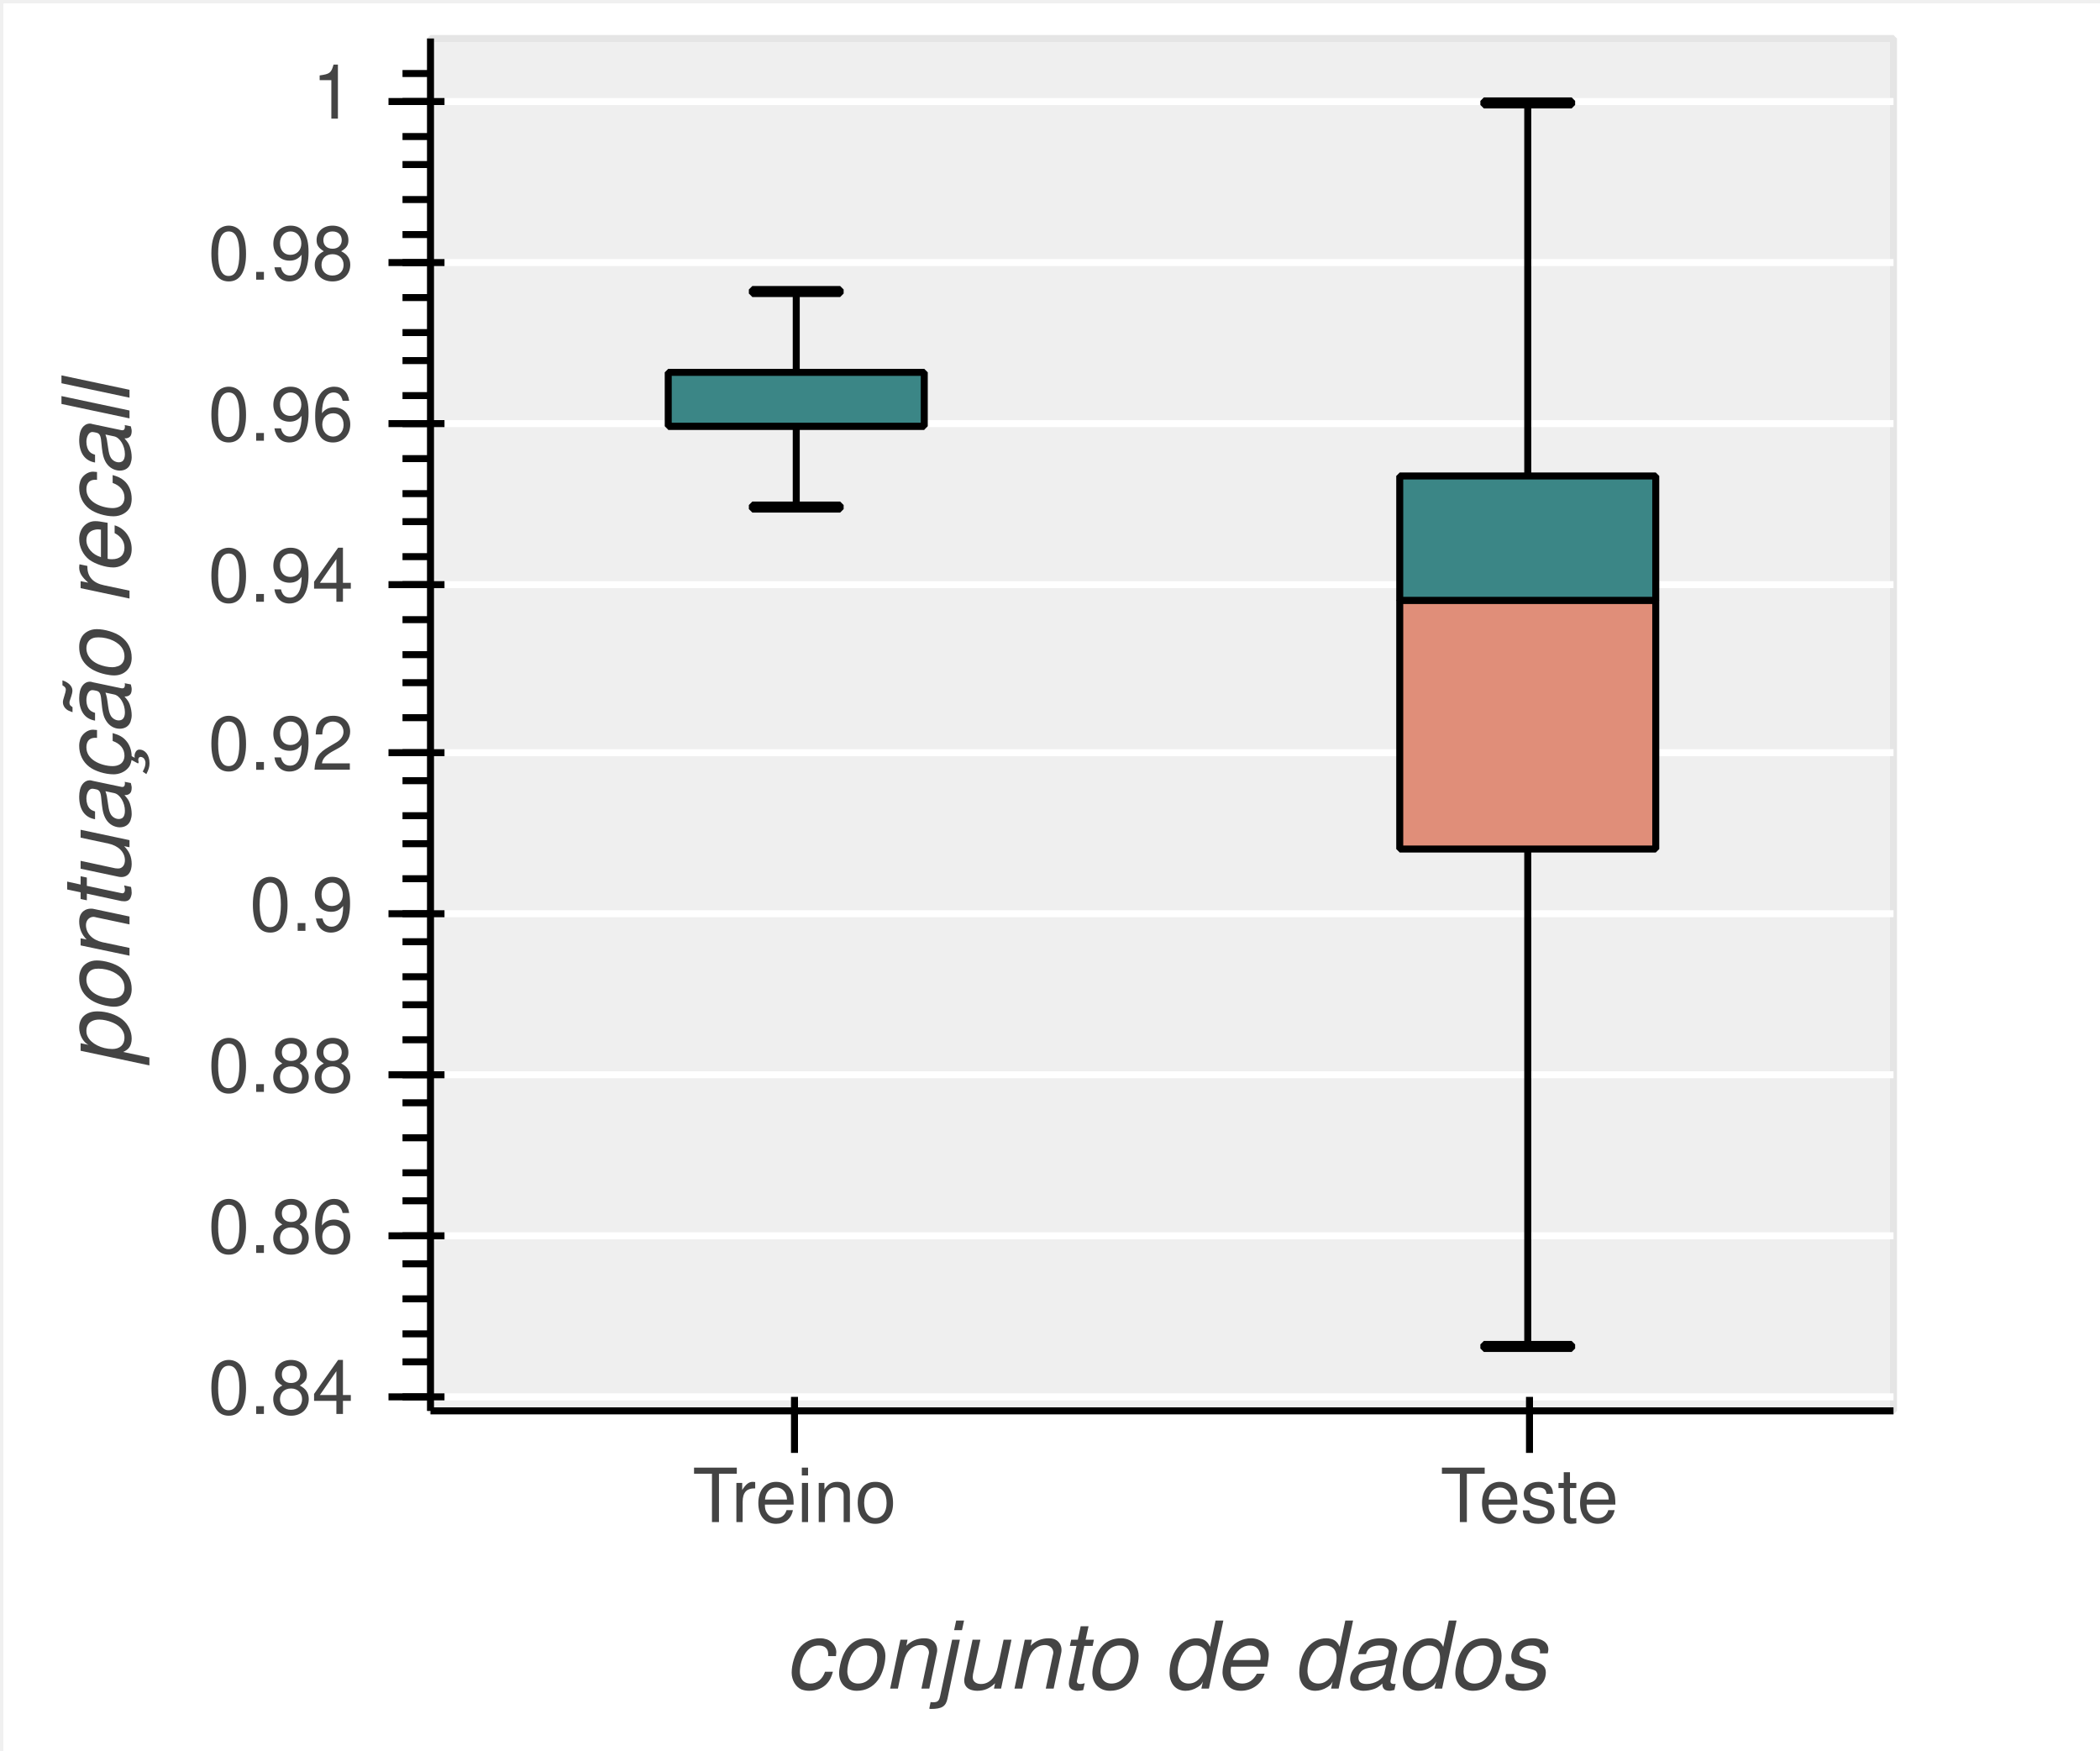
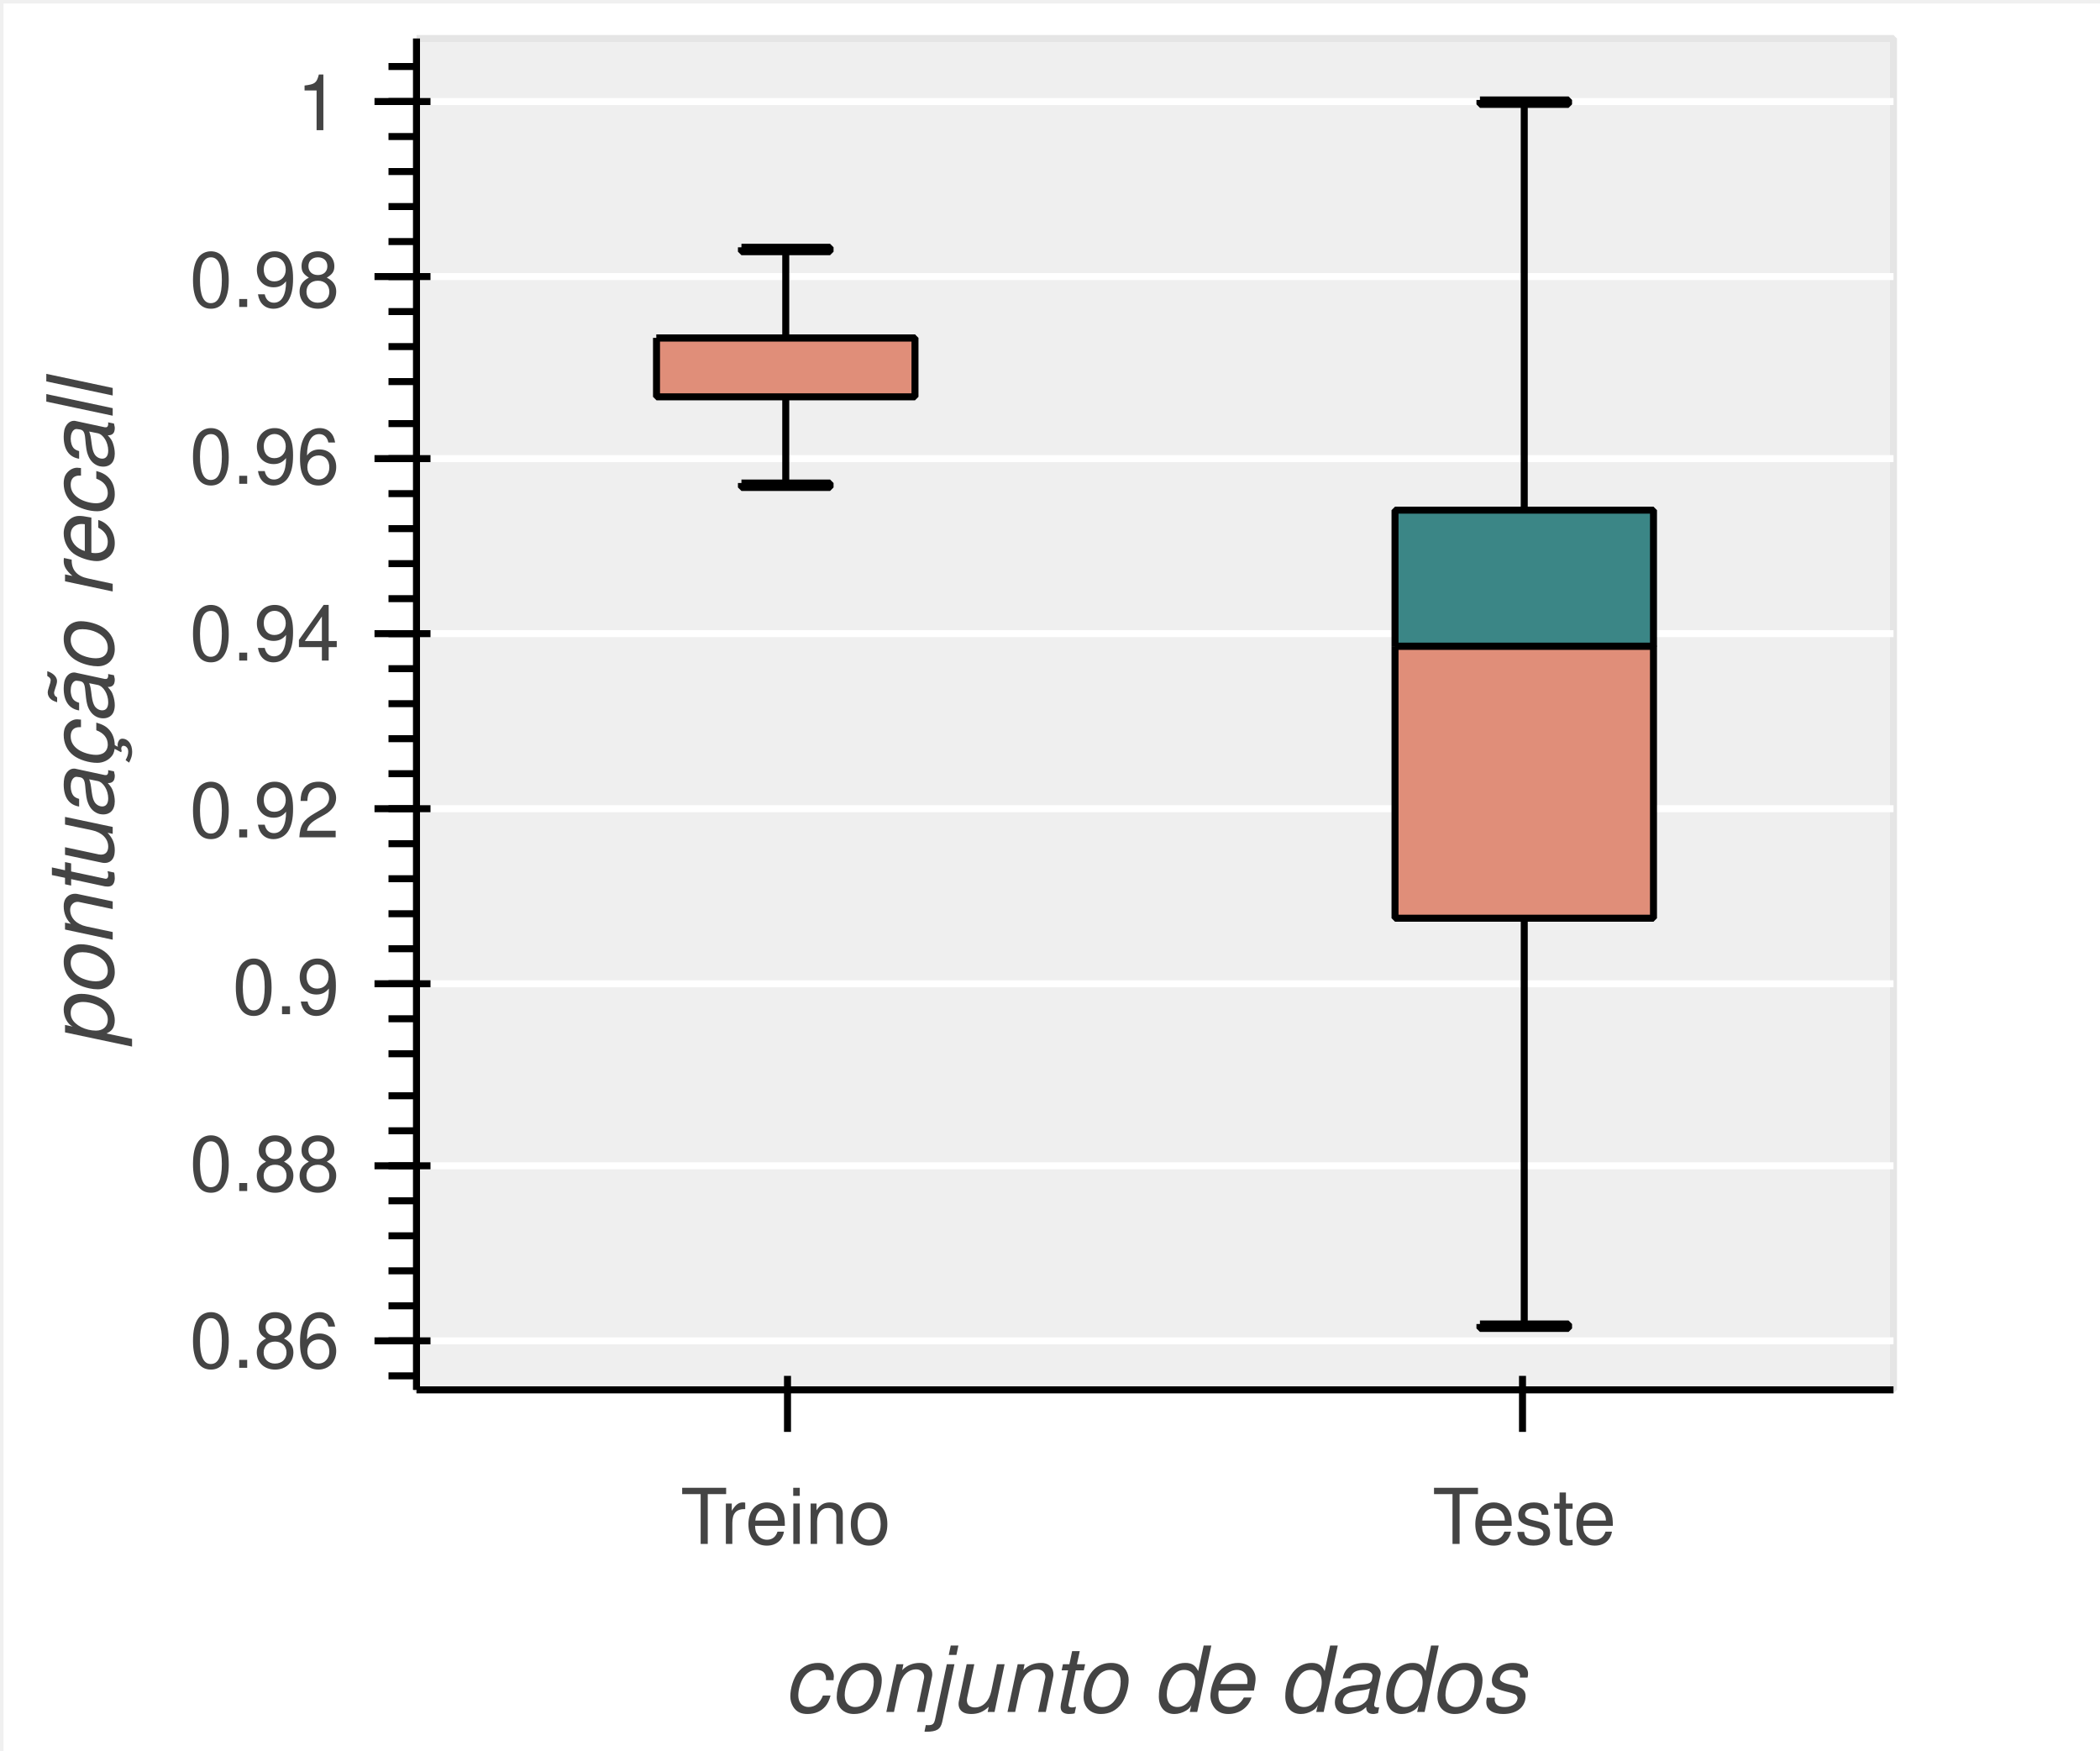
- <svg xmlns="http://www.w3.org/2000/svg" version="1.1" width="300" height="250" style="width: 300px; height: 250px;">
+ <svg xmlns="http://www.w3.org/2000/svg" version="1.1" width="300" height="250">
  <defs>
-     <clipPath id="ilOZVPOtUpal">
-       <path fill="none" stroke="none" d=" M 61 5 L 270 5 L 270 201 L 61 201 L 61 5 Z" />
+     <clipPath id="VfSVLSbOKGtu">
+       <path fill="none" stroke="none" d="M 59.5 5.5 L 270.5 5.5 L 270.5 198.5 L 59.5 198.5 L 59.5 5.5" />
    </clipPath>
-     <clipPath id="FDDcyIlzWaXU">
-       <path fill="none" stroke="none" d=" M 61 5 L 270 5 L 270 201 L 61 201 L 61 5 Z" />
+     <clipPath id="AHODykpEThNx">
+       <path fill="none" stroke="none" d="M 59.5 5.5 L 270.5 5.5 L 270.5 198.5 L 59.5 198.5 L 59.5 5.5" />
    </clipPath>
-     <clipPath id="gxbXxOvTJAhg">
-       <path fill="none" stroke="none" d=" M 61 5 L 270 5 L 270 201 L 61 201 L 61 5 Z" />
+     <clipPath id="MqXncDQbRJhc">
+       <path fill="none" stroke="none" d="M 59.5 5.5 L 270.5 5.5 L 270.5 198.5 L 59.5 198.5 L 59.5 5.5" />
    </clipPath>
-     <clipPath id="mkwsyGrqZBot">
-       <path fill="none" stroke="none" d=" M 61 5 L 270 5 L 270 201 L 61 201 L 61 5 Z" />
+     <clipPath id="GXaPOsJETqeV">
+       <path fill="none" stroke="none" d="M 59.5 5.5 L 270.5 5.5 L 270.5 198.5 L 59.5 198.5 L 59.5 5.5" />
    </clipPath>
-     <clipPath id="gTfviHRZRQgV">
-       <path fill="none" stroke="none" d=" M 61 5 L 270 5 L 270 201 L 61 201 L 61 5 Z" />
+     <clipPath id="kvzKKHfRDONd">
+       <path fill="none" stroke="none" d="M 59.5 5.5 L 270.5 5.5 L 270.5 198.5 L 59.5 198.5 L 59.5 5.5" />
    </clipPath>
-     <clipPath id="UVPctfBDqdqw">
-       <path fill="none" stroke="none" d=" M 61 5 L 270 5 L 270 201 L 61 201 L 61 5 Z" />
+     <clipPath id="ZpIblMaUHeKc">
+       <path fill="none" stroke="none" d="M 59.5 5.5 L 270.5 5.5 L 270.5 198.5 L 59.5 198.5 L 59.5 5.5" />
    </clipPath>
-     <clipPath id="wvpTgXowEXTQ">
-       <path fill="none" stroke="none" d=" M 61 5 L 270 5 L 270 201 L 61 201 L 61 5 Z" />
+     <clipPath id="HcZhPwNerSMC">
+       <path fill="none" stroke="none" d="M 59.5 5.5 L 270.5 5.5 L 270.5 198.5 L 59.5 198.5 L 59.5 5.5" />
    </clipPath>
-     <clipPath id="DmdRKRkkJczh">
-       <path fill="none" stroke="none" d=" M 61 5 L 270 5 L 270 201 L 61 201 L 61 5 Z" />
+     <clipPath id="ksxDmAHeToBS">
+       <path fill="none" stroke="none" d="M 59.5 5.5 L 270.5 5.5 L 270.5 198.5 L 59.5 198.5 L 59.5 5.5" />
    </clipPath>
-     <clipPath id="lTVZWvnuvVuR">
-       <path fill="none" stroke="none" d=" M 61 5 L 270 5 L 270 201 L 61 201 L 61 5 Z" />
+     <clipPath id="KtRtQiJHTkJT">
+       <path fill="none" stroke="none" d="M 59.5 5.5 L 270.5 5.5 L 270.5 198.5 L 59.5 198.5 L 59.5 5.5" />
    </clipPath>
  </defs>
-   <g>
-     <g transform="scale(1,1) translate(0.5,0.5)">
-       <rect fill="#FFFFFF" stroke="none" x="0" y="0" width="300" height="250" />
-       <rect fill="#ffffff" stroke="none" x="0" y="0" width="300" height="250" />
-       <rect fill="#FFFFFF" stroke="none" x="61" y="5" width="209" height="196" />
-       <rect fill="#efefef" stroke="none" x="61" y="5" width="209" height="196" />
-       <g>
-         <rect fill="none" stroke="#e5e5e5" x="61" y="5" width="209" height="196" stroke-linejoin="bevel" stroke-miterlimit="10" />
-       </g>
-       <g clip-path="url(#ilOZVPOtUpal)">
-         <g>
-           <g />
-         </g>
-       </g>
-       <g clip-path="url(#FDDcyIlzWaXU)">
-         <g>
-           <g>
-             <path fill="none" stroke="white" paint-order="fill stroke markers" d=" M 61 199 L 270 199" stroke-linejoin="bevel" stroke-miterlimit="10" />
-             <path fill="none" stroke="white" paint-order="fill stroke markers" d=" M 61 176 L 270 176" stroke-linejoin="bevel" stroke-miterlimit="10" />
-             <path fill="none" stroke="white" paint-order="fill stroke markers" d=" M 61 153 L 270 153" stroke-linejoin="bevel" stroke-miterlimit="10" />
-             <path fill="none" stroke="white" paint-order="fill stroke markers" d=" M 61 130 L 270 130" stroke-linejoin="bevel" stroke-miterlimit="10" />
-             <path fill="none" stroke="white" paint-order="fill stroke markers" d=" M 61 107 L 270 107" stroke-linejoin="bevel" stroke-miterlimit="10" />
-             <path fill="none" stroke="white" paint-order="fill stroke markers" d=" M 61 83 L 270 83" stroke-linejoin="bevel" stroke-miterlimit="10" />
-             <path fill="none" stroke="white" paint-order="fill stroke markers" d=" M 61 60 L 270 60" stroke-linejoin="bevel" stroke-miterlimit="10" />
-             <path fill="none" stroke="white" paint-order="fill stroke markers" d=" M 61 37 L 270 37" stroke-linejoin="bevel" stroke-miterlimit="10" />
-             <path fill="none" stroke="white" paint-order="fill stroke markers" d=" M 61 14 L 270 14" stroke-linejoin="bevel" stroke-miterlimit="10" />
-           </g>
-         </g>
-       </g>
-       <g clip-path="url(#gxbXxOvTJAhg)">
-         <g>
-           <g>
-             <path fill="none" stroke="none" />
-             <rect fill="#1f77b4" stroke="none" x="106.98" y="71.631" width="12.54" height="0.577" />
-             <rect fill="#1f77b4" stroke="none" x="211.48" y="191.514" width="12.54" height="0.577" />
-             <path fill="none" stroke="black" paint-order="fill stroke markers" d=" M 106.98 71.631 L 119.52 71.631 L 119.52 72.208 L 106.98 72.208 L 106.98 71.631 Z" stroke-linejoin="bevel" stroke-miterlimit="10" />
-             <path fill="none" stroke="black" paint-order="fill stroke markers" d=" M 211.48 191.514 L 224.02 191.514 L 224.02 192.091 L 211.48 192.091 L 211.48 191.514 Z" stroke-linejoin="bevel" stroke-miterlimit="10" />
-             <path fill="none" stroke="black" paint-order="fill stroke markers" d="" stroke-linejoin="bevel" stroke-miterlimit="10" />
-           </g>
-         </g>
-       </g>
-       <g clip-path="url(#mkwsyGrqZBot)">
-         <g>
-           <g>
-             <path fill="none" stroke="none" />
-             <rect fill="#1f77b4" stroke="none" x="106.98" y="40.846" width="12.54" height="0.577" />
-             <rect fill="#1f77b4" stroke="none" x="211.48" y="13.909" width="12.54" height="0.577" />
-             <path fill="none" stroke="black" paint-order="fill stroke markers" d=" M 106.98 40.846 L 119.52 40.846 L 119.52 41.423 L 106.98 41.423 L 106.98 40.846 Z" stroke-linejoin="bevel" stroke-miterlimit="10" />
-             <path fill="none" stroke="black" paint-order="fill stroke markers" d=" M 211.48 13.909 L 224.02 13.909 L 224.02 14.486 L 211.48 14.486 L 211.48 13.909 Z" stroke-linejoin="bevel" stroke-miterlimit="10" />
-             <path fill="none" stroke="black" paint-order="fill stroke markers" d="" stroke-linejoin="bevel" stroke-miterlimit="10" />
-           </g>
-         </g>
-       </g>
-       <g clip-path="url(#gTfviHRZRQgV)">
-         <g>
-           <g>
-             <path fill="none" stroke="none" />
-             <path fill="none" stroke="black" paint-order="fill stroke markers" d=" M 113.25 71.919 L 113.25 60.375" stroke-linejoin="bevel" stroke-miterlimit="10" />
-             <path fill="none" stroke="black" paint-order="fill stroke markers" d=" M 217.75 191.802 L 217.75 120.76" stroke-linejoin="bevel" stroke-miterlimit="10" />
-           </g>
-         </g>
-       </g>
-       <g clip-path="url(#UVPctfBDqdqw)">
-         <g>
-           <g>
-             <path fill="none" stroke="none" />
-             <path fill="none" stroke="black" paint-order="fill stroke markers" d=" M 113.25 52.679 L 113.25 41.134" stroke-linejoin="bevel" stroke-miterlimit="10" />
-             <path fill="none" stroke="black" paint-order="fill stroke markers" d=" M 217.75 67.479 L 217.75 14.198" stroke-linejoin="bevel" stroke-miterlimit="10" />
-           </g>
-         </g>
-       </g>
-       <g clip-path="url(#wvpTgXowEXTQ)">
-         <g>
-           <g>
-             <path fill="none" stroke="none" />
-             <path fill="#E08E79" stroke="none" paint-order="stroke fill markers" d=" M 94.962 60.375 L 131.538 60.375 L 131.538 60.375 L 94.962 60.375 L 94.962 60.375 Z" />
-             <path fill="none" stroke="black" paint-order="fill stroke markers" d=" M 94.962 60.375 L 131.538 60.375 L 131.538 60.375 L 94.962 60.375 L 94.962 60.375 Z" stroke-linejoin="bevel" stroke-miterlimit="10" />
-             <path fill="#E08E79" stroke="none" paint-order="stroke fill markers" d=" M 199.463 85.24 L 236.037 85.24 L 236.037 120.76 L 199.463 120.76 L 199.463 85.24 Z" />
-             <path fill="none" stroke="black" paint-order="fill stroke markers" d=" M 199.463 85.24 L 236.037 85.24 L 236.037 120.76 L 199.463 120.76 L 199.463 85.24 Z" stroke-linejoin="bevel" stroke-miterlimit="10" />
-           </g>
-         </g>
-       </g>
-       <g clip-path="url(#DmdRKRkkJczh)">
-         <g>
-           <g>
-             <path fill="none" stroke="none" />
-             <path fill="#3B8686" stroke="none" paint-order="stroke fill markers" d=" M 94.962 60.375 L 131.538 60.375 L 131.538 52.679 L 94.962 52.679 L 94.962 60.375 Z" />
-             <path fill="none" stroke="black" paint-order="fill stroke markers" d=" M 94.962 60.375 L 131.538 60.375 L 131.538 52.679 L 94.962 52.679 L 94.962 60.375 Z" stroke-linejoin="bevel" stroke-miterlimit="10" />
-             <path fill="#3B8686" stroke="none" paint-order="stroke fill markers" d=" M 199.463 85.24 L 236.037 85.24 L 236.037 67.479 L 199.463 67.479 L 199.463 85.24 Z" />
-             <path fill="none" stroke="black" paint-order="fill stroke markers" d=" M 199.463 85.24 L 236.037 85.24 L 236.037 67.479 L 199.463 67.479 L 199.463 85.24 Z" stroke-linejoin="bevel" stroke-miterlimit="10" />
-           </g>
-         </g>
-       </g>
-       <g />
-       <g />
-       <g>
-         <g fill="#444444">
-           <path fill="none" stroke="black" paint-order="fill stroke markers" d=" M 61 201 L 270 201" stroke-linejoin="bevel" stroke-miterlimit="10" />
-           <path fill="none" stroke="black" paint-order="fill stroke markers" d=" M 113 207 L 113 199" stroke-linejoin="bevel" stroke-miterlimit="10" />
-           <path fill="" stroke="black" paint-order="fill stroke markers" d=" M 218 207 L 218 199" stroke-linejoin="bevel" stroke-miterlimit="10" />
-           <g transform="translate(113,212) rotate(0,0,0)">
-             <text fill="" stroke="none" font-family="helvetica" font-size="8pt" font-style="normal" font-weight="normal" text-decoration="normal" x="0" y="0" text-anchor="middle" dominant-baseline="hanging">Treino</text>
-             <g transform="rotate(0,0,0) translate(-113,-212) translate(218,212) rotate(0,0,0)">
-               <text fill="" stroke="none" font-family="helvetica" font-size="8pt" font-style="normal" font-weight="normal" text-decoration="normal" x="0" y="0" text-anchor="middle" dominant-baseline="hanging">Teste</text>
-               <g transform="rotate(0,0,0) translate(-218,-212) translate(166,232) rotate(0,0,0)">
-                 <text fill="" stroke="none" font-family="helvetica" font-size="10pt" font-style="italic" font-weight="normal" text-decoration="normal" x="0" y="0" text-anchor="middle" dominant-baseline="hanging">conjunto de dados</text>
-                 <g transform="rotate(0,0,0) translate(-166,-232)" />
-               </g>
-             </g>
-           </g>
-         </g>
-       </g>
-       <g>
-         <g fill="#444444">
-           <path fill="none" stroke="black" paint-order="fill stroke markers" d=" M 61 201 L 61 5" stroke-linejoin="bevel" stroke-miterlimit="10" />
-           <path fill="none" stroke="black" paint-order="fill stroke markers" d=" M 55 199 L 63 199" stroke-linejoin="bevel" stroke-miterlimit="10" />
-           <path fill="none" stroke="black" paint-order="fill stroke markers" d=" M 55 176 L 63 176" stroke-linejoin="bevel" stroke-miterlimit="10" />
-           <path fill="none" stroke="black" paint-order="fill stroke markers" d=" M 55 153 L 63 153" stroke-linejoin="bevel" stroke-miterlimit="10" />
-           <path fill="none" stroke="black" paint-order="fill stroke markers" d=" M 55 130 L 63 130" stroke-linejoin="bevel" stroke-miterlimit="10" />
-           <path fill="none" stroke="black" paint-order="fill stroke markers" d=" M 55 107 L 63 107" stroke-linejoin="bevel" stroke-miterlimit="10" />
-           <path fill="none" stroke="black" paint-order="fill stroke markers" d=" M 55 83 L 63 83" stroke-linejoin="bevel" stroke-miterlimit="10" />
-           <path fill="none" stroke="black" paint-order="fill stroke markers" d=" M 55 60 L 63 60" stroke-linejoin="bevel" stroke-miterlimit="10" />
-           <path fill="none" stroke="black" paint-order="fill stroke markers" d=" M 55 37 L 63 37" stroke-linejoin="bevel" stroke-miterlimit="10" />
-           <path fill="none" stroke="black" paint-order="fill stroke markers" d=" M 55 14 L 63 14" stroke-linejoin="bevel" stroke-miterlimit="10" />
-           <path fill="none" stroke="black" paint-order="fill stroke markers" d=" M 57 199 L 61 199" stroke-linejoin="bevel" stroke-miterlimit="10" />
-           <path fill="none" stroke="black" paint-order="fill stroke markers" d=" M 57 194 L 61 194" stroke-linejoin="bevel" stroke-miterlimit="10" />
-           <path fill="none" stroke="black" paint-order="fill stroke markers" d=" M 57 190 L 61 190" stroke-linejoin="bevel" stroke-miterlimit="10" />
-           <path fill="none" stroke="black" paint-order="fill stroke markers" d=" M 57 185 L 61 185" stroke-linejoin="bevel" stroke-miterlimit="10" />
-           <path fill="none" stroke="black" paint-order="fill stroke markers" d=" M 57 180 L 61 180" stroke-linejoin="bevel" stroke-miterlimit="10" />
-           <path fill="none" stroke="black" paint-order="fill stroke markers" d=" M 57 176 L 61 176" stroke-linejoin="bevel" stroke-miterlimit="10" />
-           <path fill="none" stroke="black" paint-order="fill stroke markers" d=" M 57 171 L 61 171" stroke-linejoin="bevel" stroke-miterlimit="10" />
-           <path fill="none" stroke="black" paint-order="fill stroke markers" d=" M 57 167 L 61 167" stroke-linejoin="bevel" stroke-miterlimit="10" />
-           <path fill="none" stroke="black" paint-order="fill stroke markers" d=" M 57 162 L 61 162" stroke-linejoin="bevel" stroke-miterlimit="10" />
-           <path fill="none" stroke="black" paint-order="fill stroke markers" d=" M 57 157 L 61 157" stroke-linejoin="bevel" stroke-miterlimit="10" />
-           <path fill="none" stroke="black" paint-order="fill stroke markers" d=" M 57 153 L 61 153" stroke-linejoin="bevel" stroke-miterlimit="10" />
-           <path fill="none" stroke="black" paint-order="fill stroke markers" d=" M 57 148 L 61 148" stroke-linejoin="bevel" stroke-miterlimit="10" />
-           <path fill="none" stroke="black" paint-order="fill stroke markers" d=" M 57 143 L 61 143" stroke-linejoin="bevel" stroke-miterlimit="10" />
-           <path fill="none" stroke="black" paint-order="fill stroke markers" d=" M 57 139 L 61 139" stroke-linejoin="bevel" stroke-miterlimit="10" />
-           <path fill="none" stroke="black" paint-order="fill stroke markers" d=" M 57 134 L 61 134" stroke-linejoin="bevel" stroke-miterlimit="10" />
-           <path fill="none" stroke="black" paint-order="fill stroke markers" d=" M 57 130 L 61 130" stroke-linejoin="bevel" stroke-miterlimit="10" />
-           <path fill="none" stroke="black" paint-order="fill stroke markers" d=" M 57 125 L 61 125" stroke-linejoin="bevel" stroke-miterlimit="10" />
-           <path fill="none" stroke="black" paint-order="fill stroke markers" d=" M 57 120 L 61 120" stroke-linejoin="bevel" stroke-miterlimit="10" />
-           <path fill="none" stroke="black" paint-order="fill stroke markers" d=" M 57 116 L 61 116" stroke-linejoin="bevel" stroke-miterlimit="10" />
-           <path fill="none" stroke="black" paint-order="fill stroke markers" d=" M 57 111 L 61 111" stroke-linejoin="bevel" stroke-miterlimit="10" />
-           <path fill="none" stroke="black" paint-order="fill stroke markers" d=" M 57 107 L 61 107" stroke-linejoin="bevel" stroke-miterlimit="10" />
-           <path fill="none" stroke="black" paint-order="fill stroke markers" d=" M 57 102 L 61 102" stroke-linejoin="bevel" stroke-miterlimit="10" />
-           <path fill="none" stroke="black" paint-order="fill stroke markers" d=" M 57 97 L 61 97" stroke-linejoin="bevel" stroke-miterlimit="10" />
-           <path fill="none" stroke="black" paint-order="fill stroke markers" d=" M 57 93 L 61 93" stroke-linejoin="bevel" stroke-miterlimit="10" />
-           <path fill="none" stroke="black" paint-order="fill stroke markers" d=" M 57 88 L 61 88" stroke-linejoin="bevel" stroke-miterlimit="10" />
-           <path fill="none" stroke="black" paint-order="fill stroke markers" d=" M 57 83 L 61 83" stroke-linejoin="bevel" stroke-miterlimit="10" />
-           <path fill="none" stroke="black" paint-order="fill stroke markers" d=" M 57 79 L 61 79" stroke-linejoin="bevel" stroke-miterlimit="10" />
-           <path fill="none" stroke="black" paint-order="fill stroke markers" d=" M 57 74 L 61 74" stroke-linejoin="bevel" stroke-miterlimit="10" />
-           <path fill="none" stroke="black" paint-order="fill stroke markers" d=" M 57 70 L 61 70" stroke-linejoin="bevel" stroke-miterlimit="10" />
-           <path fill="none" stroke="black" paint-order="fill stroke markers" d=" M 57 65 L 61 65" stroke-linejoin="bevel" stroke-miterlimit="10" />
-           <path fill="none" stroke="black" paint-order="fill stroke markers" d=" M 57 60 L 61 60" stroke-linejoin="bevel" stroke-miterlimit="10" />
-           <path fill="none" stroke="black" paint-order="fill stroke markers" d=" M 57 56 L 61 56" stroke-linejoin="bevel" stroke-miterlimit="10" />
-           <path fill="none" stroke="black" paint-order="fill stroke markers" d=" M 57 51 L 61 51" stroke-linejoin="bevel" stroke-miterlimit="10" />
-           <path fill="none" stroke="black" paint-order="fill stroke markers" d=" M 57 47 L 61 47" stroke-linejoin="bevel" stroke-miterlimit="10" />
-           <path fill="none" stroke="black" paint-order="fill stroke markers" d=" M 57 42 L 61 42" stroke-linejoin="bevel" stroke-miterlimit="10" />
-           <path fill="none" stroke="black" paint-order="fill stroke markers" d=" M 57 37 L 61 37" stroke-linejoin="bevel" stroke-miterlimit="10" />
-           <path fill="none" stroke="black" paint-order="fill stroke markers" d=" M 57 33 L 61 33" stroke-linejoin="bevel" stroke-miterlimit="10" />
-           <path fill="none" stroke="black" paint-order="fill stroke markers" d=" M 57 28 L 61 28" stroke-linejoin="bevel" stroke-miterlimit="10" />
-           <path fill="none" stroke="black" paint-order="fill stroke markers" d=" M 57 23 L 61 23" stroke-linejoin="bevel" stroke-miterlimit="10" />
-           <path fill="none" stroke="black" paint-order="fill stroke markers" d=" M 57 19 L 61 19" stroke-linejoin="bevel" stroke-miterlimit="10" />
-           <path fill="none" stroke="black" paint-order="fill stroke markers" d=" M 57 14 L 61 14" stroke-linejoin="bevel" stroke-miterlimit="10" />
-           <path fill="" stroke="black" paint-order="fill stroke markers" d=" M 57 10 L 61 10" stroke-linejoin="bevel" stroke-miterlimit="10" />
-           <g transform="translate(50,199) rotate(0,0,0)">
-             <text fill="" stroke="none" font-family="helvetica" font-size="8pt" font-style="normal" font-weight="normal" text-decoration="normal" x="0" y="0" text-anchor="end" dominant-baseline="central">0.84</text>
-             <g transform="rotate(0,0,0) translate(-50,-199) translate(50,176) rotate(0,0,0)">
-               <text fill="" stroke="none" font-family="helvetica" font-size="8pt" font-style="normal" font-weight="normal" text-decoration="normal" x="0" y="0" text-anchor="end" dominant-baseline="central">0.86</text>
-               <g transform="rotate(0,0,0) translate(-50,-176) translate(50,153) rotate(0,0,0)">
-                 <text fill="" stroke="none" font-family="helvetica" font-size="8pt" font-style="normal" font-weight="normal" text-decoration="normal" x="0" y="0" text-anchor="end" dominant-baseline="central">0.88</text>
-                 <g transform="rotate(0,0,0) translate(-50,-153) translate(50,130) rotate(0,0,0)">
-                   <text fill="" stroke="none" font-family="helvetica" font-size="8pt" font-style="normal" font-weight="normal" text-decoration="normal" x="0" y="0" text-anchor="end" dominant-baseline="central">0.9</text>
-                   <g transform="rotate(0,0,0) translate(-50,-130) translate(50,107) rotate(0,0,0)">
-                     <text fill="" stroke="none" font-family="helvetica" font-size="8pt" font-style="normal" font-weight="normal" text-decoration="normal" x="0" y="0" text-anchor="end" dominant-baseline="central">0.92</text>
-                     <g transform="rotate(0,0,0) translate(-50,-107) translate(50,83) rotate(0,0,0)">
-                       <text fill="" stroke="none" font-family="helvetica" font-size="8pt" font-style="normal" font-weight="normal" text-decoration="normal" x="0" y="0" text-anchor="end" dominant-baseline="central">0.94</text>
-                       <g transform="rotate(0,0,0) translate(-50,-83) translate(50,60) rotate(0,0,0)">
-                         <text fill="" stroke="none" font-family="helvetica" font-size="8pt" font-style="normal" font-weight="normal" text-decoration="normal" x="0" y="0" text-anchor="end" dominant-baseline="central">0.96</text>
-                         <g transform="rotate(0,0,0) translate(-50,-60) translate(50,37) rotate(0,0,0)">
-                           <text fill="" stroke="none" font-family="helvetica" font-size="8pt" font-style="normal" font-weight="normal" text-decoration="normal" x="0" y="0" text-anchor="end" dominant-baseline="central">0.98</text>
-                           <g transform="rotate(0,0,0) translate(-50,-37) translate(50,14) rotate(0,0,0)">
-                             <text fill="" stroke="none" font-family="helvetica" font-size="8pt" font-style="normal" font-weight="normal" text-decoration="normal" x="0" y="0" text-anchor="end" dominant-baseline="central">1</text>
-                             <g transform="rotate(0,0,0) translate(-50,-14) translate(18,103) rotate(-90,0,0)">
-                               <text fill="" stroke="none" font-family="helvetica" font-size="10pt" font-style="italic" font-weight="normal" text-decoration="normal" x="0" y="0" text-anchor="middle" dominant-baseline="alphabetic">pontuação recall</text>
-                               <g transform="rotate(90,0,0) translate(-18,-103)" />
-                             </g>
-                           </g>
-                         </g>
-                       </g>
-                     </g>
-                   </g>
-                 </g>
-               </g>
-             </g>
-           </g>
-         </g>
-       </g>
-       <g clip-path="url(#lTVZWvnuvVuR)">
-         <g />
-       </g>
-     </g>
-   </g>
+   <path fill="rgb(255,255,255)" stroke="none" paint-order="stroke" d="M 0.5 0.5 L 300.5 0.5 L 300.5 250.5 L 0.5 250.5 L 0.5 0.5" fill-opacity="1" />
+   <rect fill="#FFFFFF" stroke="none" x="59" y="5" width="211" height="193" transform="matrix(1, 0, 0, 1, 0.5, 0.5)" />
+   <path fill="rgb(239,239,239)" stroke="none" paint-order="stroke" d="M 59.5 5.5 L 270.5 5.5 L 270.5 198.5 L 59.5 198.5 L 59.5 5.5" fill-opacity="1" />
+   <path fill="none" stroke="rgb(229,229,229)" paint-order="fill" d="M 59.5 5.5 L 270.5 5.5 L 270.5 198.5 L 59.5 198.5 L 59.5 5.5" stroke-opacity="1" stroke-linejoin="bevel" stroke-miterlimit="10" stroke-dasharray="" />
+   <path fill="none" stroke="rgb(255,255,255)" paint-order="fill" d="M 59.5 191.5 L 270.5 191.5 M 59.5 166.5 L 270.5 166.5 M 59.5 140.5 L 270.5 140.5 M 59.5 115.5 L 270.5 115.5 M 59.5 90.5 L 270.5 90.5 M 59.5 65.5 L 270.5 65.5 M 59.5 39.5 L 270.5 39.5 M 59.5 14.5 L 270.5 14.5" stroke-opacity="1" stroke-linejoin="bevel" stroke-miterlimit="10" stroke-dasharray="" clip-path="url(#AHODykpEThNx)" />
+   <path fill="none" stroke="none" />
+   <path fill="rgb(31,119,180)" stroke="rgb(0,0,0)" paint-order="fill" d="M 105.92 68.986 L 118.58 68.986 L 118.58 69.617 L 105.92 69.617 L 105.92 68.986" fill-opacity="1" clip-path="url(#MqXncDQbRJhc)" stroke-opacity="1" stroke-linejoin="bevel" stroke-miterlimit="10" stroke-dasharray="" />
+   <path fill="rgb(31,119,180)" stroke="rgb(0,0,0)" paint-order="fill" d="M 211.42 189.096 L 224.08 189.096 L 224.08 189.727 L 211.42 189.727 L 211.42 189.096" fill-opacity="1" clip-path="url(#MqXncDQbRJhc)" stroke-opacity="1" stroke-linejoin="bevel" stroke-miterlimit="10" stroke-dasharray="" />
+   <path fill="none" stroke="none" />
+   <path fill="rgb(31,119,180)" stroke="rgb(0,0,0)" paint-order="fill" d="M 105.92 35.316 L 118.58 35.316 L 118.58 35.948 L 105.92 35.948 L 105.92 35.316" fill-opacity="1" clip-path="url(#GXaPOsJETqeV)" stroke-opacity="1" stroke-linejoin="bevel" stroke-miterlimit="10" stroke-dasharray="" />
+   <path fill="rgb(31,119,180)" stroke="rgb(0,0,0)" paint-order="fill" d="M 211.42 14.273 L 224.08 14.273 L 224.08 14.904 L 211.42 14.904 L 211.42 14.273" fill-opacity="1" clip-path="url(#GXaPOsJETqeV)" stroke-opacity="1" stroke-linejoin="bevel" stroke-miterlimit="10" stroke-dasharray="" />
+   <path fill="none" stroke="none" />
+   <path fill="none" stroke="rgb(0,0,0)" paint-order="fill" d="M 112.25 69.302 L 112.25 56.675" stroke-opacity="1" stroke-linejoin="bevel" stroke-miterlimit="10" stroke-dasharray="" clip-path="url(#kvzKKHfRDONd)" />
+   <path fill="none" stroke="rgb(0,0,0)" paint-order="fill" d="M 217.75 189.412 L 217.75 131.137" stroke-opacity="1" stroke-linejoin="bevel" stroke-miterlimit="10" stroke-dasharray="" clip-path="url(#kvzKKHfRDONd)" />
+   <path fill="none" stroke="none" />
+   <path fill="none" stroke="rgb(0,0,0)" paint-order="fill" d="M 112.25 48.258 L 112.25 35.632" stroke-opacity="1" stroke-linejoin="bevel" stroke-miterlimit="10" stroke-dasharray="" clip-path="url(#ZpIblMaUHeKc)" />
+   <path fill="none" stroke="rgb(0,0,0)" paint-order="fill" d="M 217.75 72.863 L 217.75 14.588" stroke-opacity="1" stroke-linejoin="bevel" stroke-miterlimit="10" stroke-dasharray="" clip-path="url(#ZpIblMaUHeKc)" />
+   <path fill="none" stroke="none" />
+   <path fill="rgb(224,142,121)" stroke="none" paint-order="stroke" d="M 93.787 48.258 L 130.712 48.258 L 130.712 56.675 L 93.787 56.675 L 93.787 48.258" fill-opacity="1" clip-path="url(#HcZhPwNerSMC)" />
+   <path fill="none" stroke="rgb(0,0,0)" paint-order="fill" d="M 93.787 48.258 L 130.712 48.258 L 130.712 56.675 L 93.787 56.675 L 93.787 48.258" stroke-opacity="1" stroke-linejoin="bevel" stroke-miterlimit="10" stroke-dasharray="" clip-path="url(#HcZhPwNerSMC)" />
+   <path fill="rgb(224,142,121)" stroke="none" paint-order="stroke" d="M 199.288 92.288 L 236.212 92.288 L 236.212 131.137 L 199.288 131.137 L 199.288 92.288" fill-opacity="1" clip-path="url(#HcZhPwNerSMC)" />
+   <path fill="none" stroke="rgb(0,0,0)" paint-order="fill" d="M 199.288 92.288 L 236.212 92.288 L 236.212 131.137 L 199.288 131.137 L 199.288 92.288" stroke-opacity="1" stroke-linejoin="bevel" stroke-miterlimit="10" stroke-dasharray="" clip-path="url(#HcZhPwNerSMC)" />
+   <path fill="none" stroke="none" />
+   <path fill="rgb(59,134,134)" stroke="none" paint-order="stroke" d="M 93.787 48.258 L 130.712 48.258 L 130.712 48.258 L 93.787 48.258 L 93.787 48.258" fill-opacity="1" clip-path="url(#ksxDmAHeToBS)" />
+   <path fill="none" stroke="rgb(0,0,0)" paint-order="fill" d="M 93.787 48.258 L 130.712 48.258 L 130.712 48.258 L 93.787 48.258 L 93.787 48.258" stroke-opacity="1" stroke-linejoin="bevel" stroke-miterlimit="10" stroke-dasharray="" clip-path="url(#ksxDmAHeToBS)" />
+   <path fill="rgb(59,134,134)" stroke="none" paint-order="stroke" d="M 199.288 92.288 L 236.212 92.288 L 236.212 72.863 L 199.288 72.863 L 199.288 92.288" fill-opacity="1" clip-path="url(#ksxDmAHeToBS)" />
+   <path fill="none" stroke="rgb(0,0,0)" paint-order="fill" d="M 199.288 92.288 L 236.212 92.288 L 236.212 72.863 L 199.288 72.863 L 199.288 92.288" stroke-opacity="1" stroke-linejoin="bevel" stroke-miterlimit="10" stroke-dasharray="" clip-path="url(#ksxDmAHeToBS)" />
+   <path fill="none" stroke="rgb(0,0,0)" paint-order="fill" d="M 59.5 198.5 L 270.5 198.5" stroke-opacity="1" stroke-linejoin="bevel" stroke-miterlimit="10" stroke-dasharray="" />
+   <path fill="none" stroke="rgb(0,0,0)" paint-order="fill" d="M 112.5 204.5 L 112.5 196.5 M 217.5 204.5 L 217.5 196.5" stroke-opacity="1" stroke-linejoin="bevel" stroke-miterlimit="10" stroke-dasharray="" />
+   <path fill="none" stroke="rgb(0,0,0)" paint-order="fill" d="" stroke-opacity="1" stroke-linejoin="bevel" stroke-miterlimit="10" stroke-dasharray="" />
+   <text fill="rgb(68,68,68)" stroke="none" font-family="helvetica" font-size="11px" font-style="normal" font-weight="normal" text-decoration="normal" x="96.717" y="220" text-anchor="start" dominant-baseline="alphabetic" transform="matrix(1, 0, 0, 1, 0.5, 0.5)" fill-opacity="1">Treino</text>
+   <text fill="rgb(68,68,68)" stroke="none" font-family="helvetica" font-size="11px" font-style="normal" font-weight="normal" text-decoration="normal" x="204.125" y="220" text-anchor="start" dominant-baseline="alphabetic" transform="matrix(1, 0, 0, 1, 0.5, 0.5)" fill-opacity="1">Teste</text>
+   <text fill="rgb(68,68,68)" stroke="none" font-family="helvetica" font-size="13px" font-style="italic" font-weight="normal" text-decoration="normal" x="111.417" y="244" text-anchor="start" dominant-baseline="alphabetic" transform="matrix(1, 0, 0, 1, 0.5, 0.5)" fill-opacity="1">conjunto de dados</text>
+   <path fill="none" stroke="rgb(0,0,0)" paint-order="fill" d="M 59.5 198.5 L 59.5 5.5" stroke-opacity="1" stroke-linejoin="bevel" stroke-miterlimit="10" stroke-dasharray="" />
+   <path fill="none" stroke="rgb(0,0,0)" paint-order="fill" d="M 53.5 191.5 L 61.5 191.5 M 53.5 166.5 L 61.5 166.5 M 53.5 140.5 L 61.5 140.5 M 53.5 115.5 L 61.5 115.5 M 53.5 90.5 L 61.5 90.5 M 53.5 65.5 L 61.5 65.5 M 53.5 39.5 L 61.5 39.5 M 53.5 14.5 L 61.5 14.5" stroke-opacity="1" stroke-linejoin="bevel" stroke-miterlimit="10" stroke-dasharray="" />
+   <path fill="none" stroke="rgb(0,0,0)" paint-order="fill" d="M 55.5 196.5 L 59.5 196.5 M 55.5 191.5 L 59.5 191.5 M 55.5 186.5 L 59.5 186.5 M 55.5 181.5 L 59.5 181.5 M 55.5 176.5 L 59.5 176.5 M 55.5 171.5 L 59.5 171.5 M 55.5 166.5 L 59.5 166.5 M 55.5 161.5 L 59.5 161.5 M 55.5 156.5 L 59.5 156.5 M 55.5 150.5 L 59.5 150.5 M 55.5 145.5 L 59.5 145.5 M 55.5 140.5 L 59.5 140.5 M 55.5 135.5 L 59.5 135.5 M 55.5 130.5 L 59.5 130.5 M 55.5 125.5 L 59.5 125.5 M 55.5 120.5 L 59.5 120.5 M 55.5 115.5 L 59.5 115.5 M 55.5 110.5 L 59.5 110.5 M 55.5 105.5 L 59.5 105.5 M 55.5 100.5 L 59.5 100.5 M 55.5 95.5 L 59.5 95.5 M 55.5 90.5 L 59.5 90.5 M 55.5 85.5 L 59.5 85.5 M 55.5 80.5 L 59.5 80.5 M 55.5 75.5 L 59.5 75.5 M 55.5 70.5 L 59.5 70.5 M 55.5 65.5 L 59.5 65.5 M 55.5 60.5 L 59.5 60.5 M 55.5 54.5 L 59.5 54.5 M 55.5 49.5 L 59.5 49.5 M 55.5 44.5 L 59.5 44.5 M 55.5 39.5 L 59.5 39.5 M 55.5 34.5 L 59.5 34.5 M 55.5 29.5 L 59.5 29.5 M 55.5 24.5 L 59.5 24.5 M 55.5 19.5 L 59.5 19.5 M 55.5 14.5 L 59.5 14.5 M 55.5 9.5 L 59.5 9.5" stroke-opacity="1" stroke-linejoin="bevel" stroke-miterlimit="10" stroke-dasharray="" />
+   <text fill="rgb(68,68,68)" stroke="none" font-family="helvetica" font-size="11px" font-style="normal" font-weight="normal" text-decoration="normal" x="26.6" y="194.854" text-anchor="start" dominant-baseline="alphabetic" transform="matrix(1, 0, 0, 1, 0.5, 0.5)" fill-opacity="1">0.86</text>
+   <text fill="rgb(68,68,68)" stroke="none" font-family="helvetica" font-size="11px" font-style="normal" font-weight="normal" text-decoration="normal" x="26.6" y="169.602" text-anchor="start" dominant-baseline="alphabetic" transform="matrix(1, 0, 0, 1, 0.5, 0.5)" fill-opacity="1">0.88</text>
+   <text fill="rgb(68,68,68)" stroke="none" font-family="helvetica" font-size="11px" font-style="normal" font-weight="normal" text-decoration="normal" x="32.717" y="144.35" text-anchor="start" dominant-baseline="alphabetic" transform="matrix(1, 0, 0, 1, 0.5, 0.5)" fill-opacity="1">0.9</text>
+   <text fill="rgb(68,68,68)" stroke="none" font-family="helvetica" font-size="11px" font-style="normal" font-weight="normal" text-decoration="normal" x="26.6" y="119.097" text-anchor="start" dominant-baseline="alphabetic" transform="matrix(1, 0, 0, 1, 0.5, 0.5)" fill-opacity="1">0.92</text>
+   <text fill="rgb(68,68,68)" stroke="none" font-family="helvetica" font-size="11px" font-style="normal" font-weight="normal" text-decoration="normal" x="26.6" y="93.845" text-anchor="start" dominant-baseline="alphabetic" transform="matrix(1, 0, 0, 1, 0.5, 0.5)" fill-opacity="1">0.94</text>
+   <text fill="rgb(68,68,68)" stroke="none" font-family="helvetica" font-size="11px" font-style="normal" font-weight="normal" text-decoration="normal" x="26.6" y="68.593" text-anchor="start" dominant-baseline="alphabetic" transform="matrix(1, 0, 0, 1, 0.5, 0.5)" fill-opacity="1">0.96</text>
+   <text fill="rgb(68,68,68)" stroke="none" font-family="helvetica" font-size="11px" font-style="normal" font-weight="normal" text-decoration="normal" x="26.6" y="43.341" text-anchor="start" dominant-baseline="alphabetic" transform="matrix(1, 0, 0, 1, 0.5, 0.5)" fill-opacity="1">0.98</text>
+   <text fill="rgb(68,68,68)" stroke="none" font-family="helvetica" font-size="11px" font-style="normal" font-weight="normal" text-decoration="normal" x="41.883" y="18.088" text-anchor="start" dominant-baseline="alphabetic" transform="matrix(1, 0, 0, 1, 0.5, 0.5)" fill-opacity="1">1</text>
+   <text fill="rgb(68,68,68)" stroke="none" font-family="helvetica" font-size="13px" font-style="italic" font-weight="normal" text-decoration="normal" x="-28.967" y="98.5" text-anchor="start" dominant-baseline="alphabetic" transform="matrix(6.123233995736766e-17, -1, 1, 6.123233995736766e-17, -82.4, 120.6)" fill-opacity="1">pontuação recall</text>
</svg>
